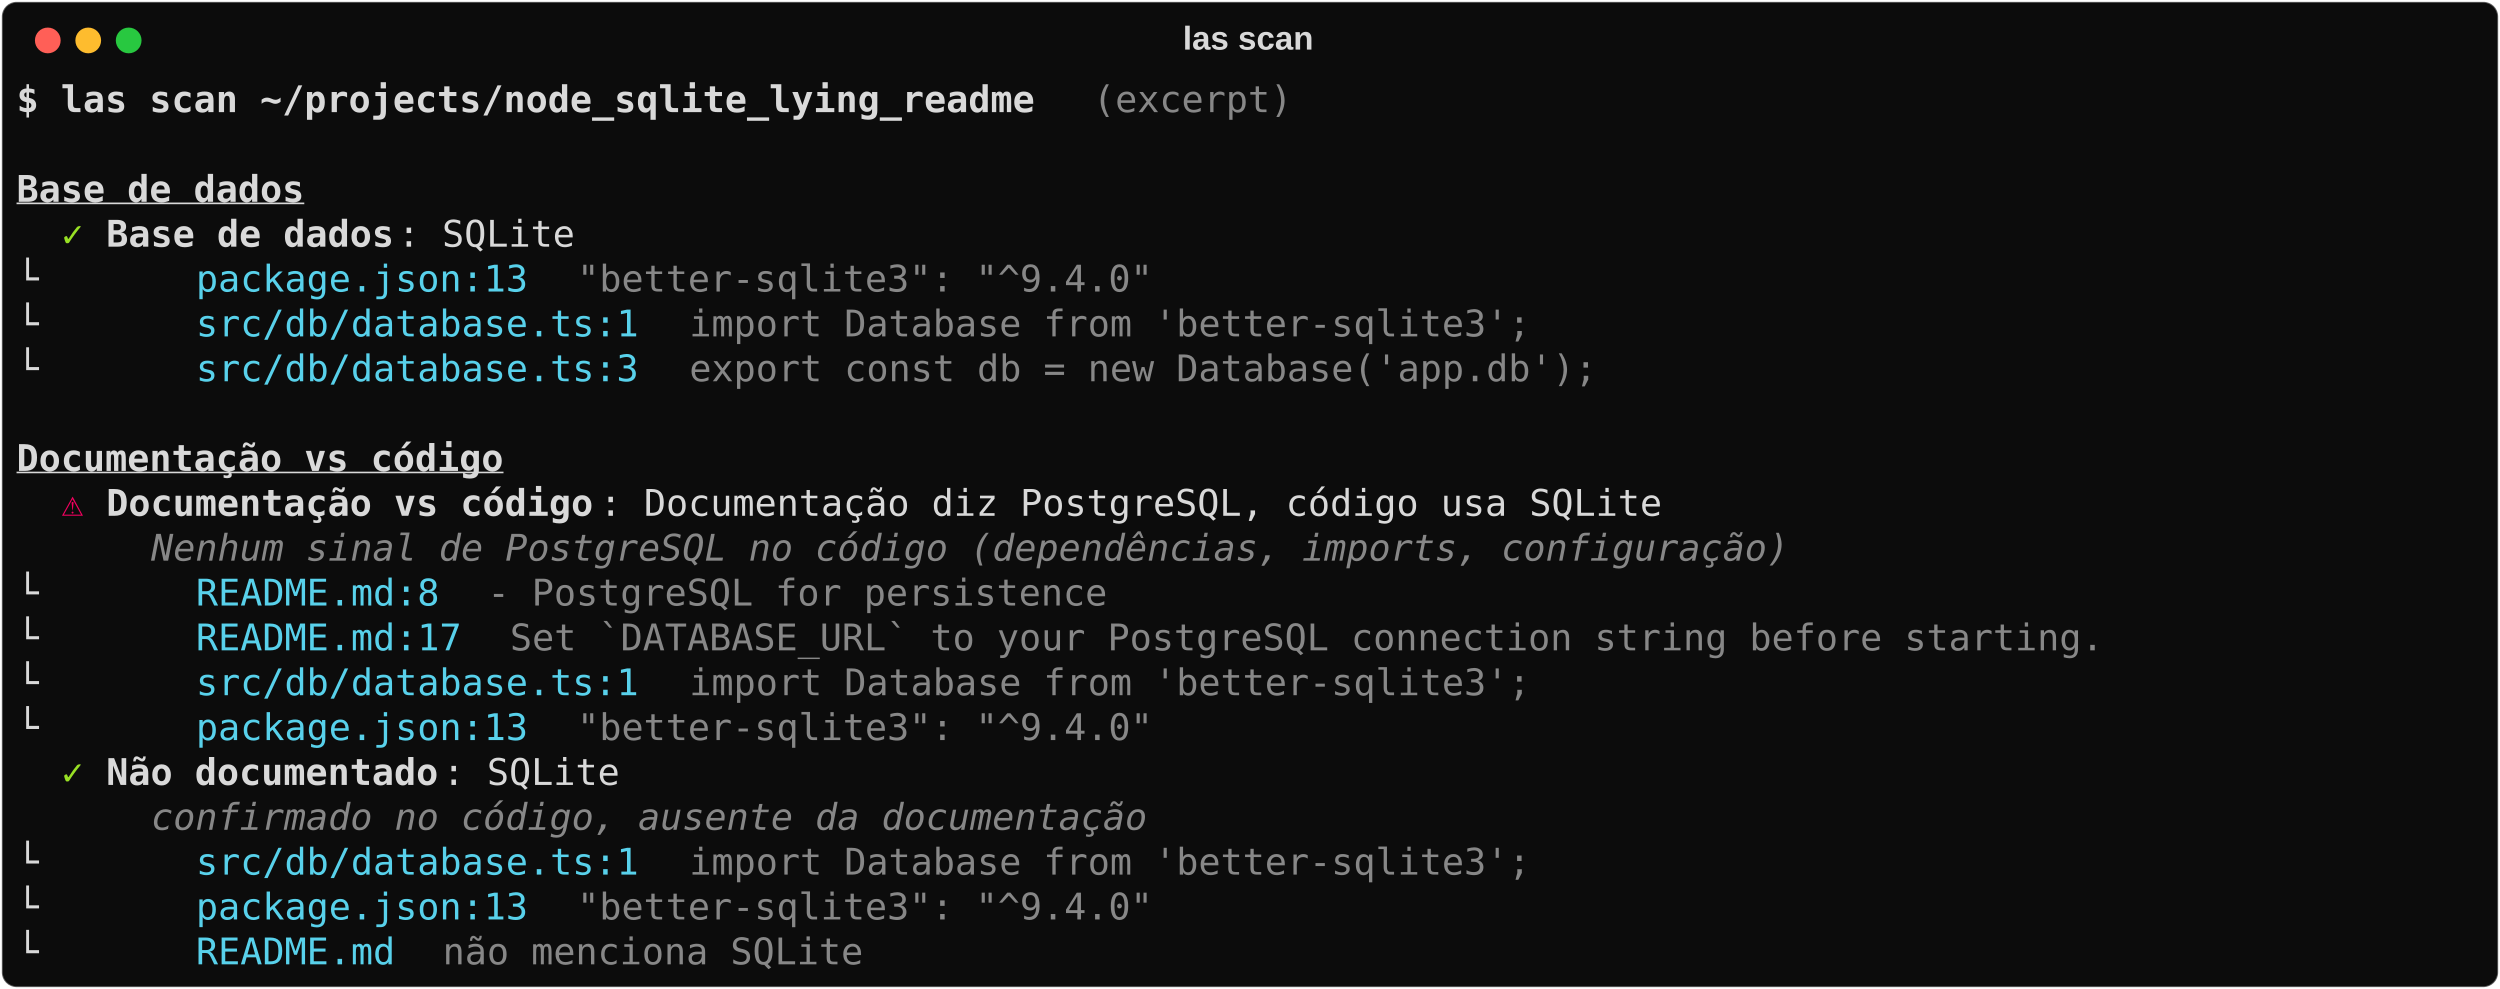
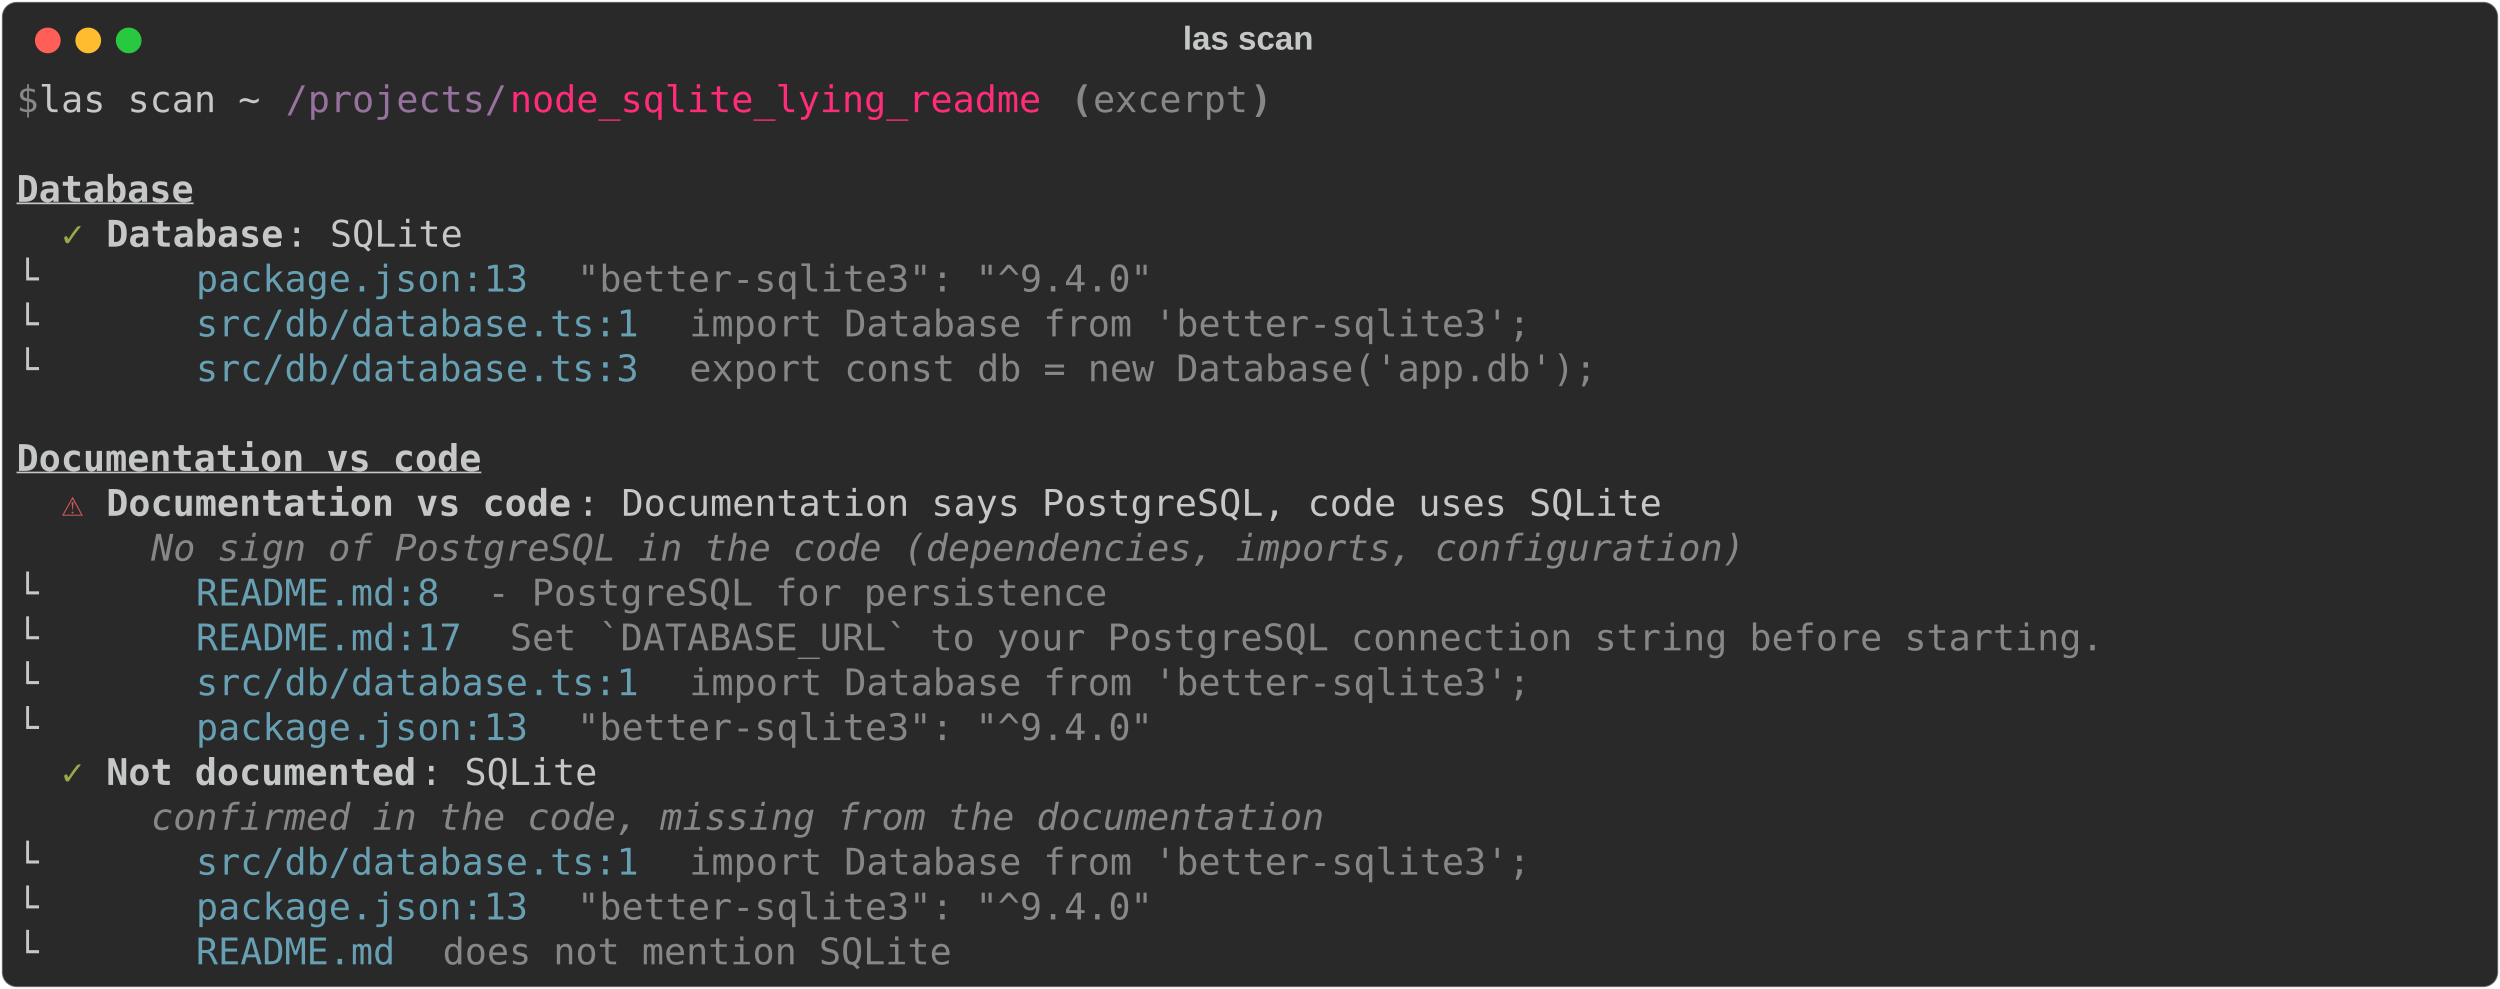
<svg xmlns="http://www.w3.org/2000/svg" class="rich-terminal" viewBox="0 0 1360 538.0">
  <style>

    @font-face {
        font-family: "Fira Code";
        src: local("FiraCode-Regular"),
                url("https://cdnjs.cloudflare.com/ajax/libs/firacode/6.2.0/woff2/FiraCode-Regular.woff2") format("woff2"),
                url("https://cdnjs.cloudflare.com/ajax/libs/firacode/6.2.0/woff/FiraCode-Regular.woff") format("woff");
        font-style: normal;
        font-weight: 400;
    }
    @font-face {
        font-family: "Fira Code";
        src: local("FiraCode-Bold"),
                url("https://cdnjs.cloudflare.com/ajax/libs/firacode/6.2.0/woff2/FiraCode-Bold.woff2") format("woff2"),
                url("https://cdnjs.cloudflare.com/ajax/libs/firacode/6.2.0/woff/FiraCode-Bold.woff") format("woff");
        font-style: bold;
        font-weight: 700;
    }

-     .terminal-2736483188-matrix {
+     .terminal-3956386607-matrix {
        font-family: Fira Code, monospace;
        font-size: 20px;
        line-height: 24.4px;
        font-variant-east-asian: full-width;
    }

-     .terminal-2736483188-title {
+     .terminal-3956386607-title {
        font-size: 18px;
        font-weight: bold;
        font-family: arial;
    }

-     .terminal-2736483188-r1 { fill: #d9d9d9;font-weight: bold }
- .terminal-2736483188-r2 { fill: #d9d9d9 }
- .terminal-2736483188-r3 { fill: #878787 }
- .terminal-2736483188-r4 { fill: #d9d9d9;font-weight: bold;text-decoration: underline; }
- .terminal-2736483188-r5 { fill: #98e024 }
- .terminal-2736483188-r6 { fill: #58d1eb }
- .terminal-2736483188-r7 { fill: #f4005f;font-weight: bold }
- .terminal-2736483188-r8 { fill: #878787;font-style: italic; }
+     .terminal-3956386607-r1 { fill: #868887 }
+ .terminal-3956386607-r2 { fill: #c5c8c6 }
+ .terminal-3956386607-r3 { fill: #98729f }
+ .terminal-3956386607-r4 { fill: #ff2c7a }
+ .terminal-3956386607-r5 { fill: #868887;font-weight: bold }
+ .terminal-3956386607-r6 { fill: #c5c8c6;font-weight: bold;text-decoration: underline; }
+ .terminal-3956386607-r7 { fill: #98a84b }
+ .terminal-3956386607-r8 { fill: #c5c8c6;font-weight: bold }
+ .terminal-3956386607-r9 { fill: #68a0b3 }
+ .terminal-3956386607-r10 { fill: #cc555a;font-weight: bold }
+ .terminal-3956386607-r11 { fill: #868887;font-style: italic; }
    </style>
  <defs>
-     <clipPath id="terminal-2736483188-clip-terminal">
+     <clipPath id="terminal-3956386607-clip-terminal">
      <rect x="0" y="0" width="1341.0" height="487.0" />
    </clipPath>
-     <clipPath id="terminal-2736483188-line-0">
+     <clipPath id="terminal-3956386607-line-0">
      <rect x="0" y="1.5" width="1342" height="24.65" />
    </clipPath>
-     <clipPath id="terminal-2736483188-line-1">
+     <clipPath id="terminal-3956386607-line-1">
      <rect x="0" y="25.9" width="1342" height="24.65" />
    </clipPath>
-     <clipPath id="terminal-2736483188-line-2">
+     <clipPath id="terminal-3956386607-line-2">
      <rect x="0" y="50.3" width="1342" height="24.65" />
    </clipPath>
-     <clipPath id="terminal-2736483188-line-3">
+     <clipPath id="terminal-3956386607-line-3">
      <rect x="0" y="74.7" width="1342" height="24.65" />
    </clipPath>
-     <clipPath id="terminal-2736483188-line-4">
+     <clipPath id="terminal-3956386607-line-4">
      <rect x="0" y="99.1" width="1342" height="24.65" />
    </clipPath>
-     <clipPath id="terminal-2736483188-line-5">
+     <clipPath id="terminal-3956386607-line-5">
      <rect x="0" y="123.5" width="1342" height="24.65" />
    </clipPath>
-     <clipPath id="terminal-2736483188-line-6">
+     <clipPath id="terminal-3956386607-line-6">
      <rect x="0" y="147.9" width="1342" height="24.65" />
    </clipPath>
-     <clipPath id="terminal-2736483188-line-7">
+     <clipPath id="terminal-3956386607-line-7">
      <rect x="0" y="172.3" width="1342" height="24.65" />
    </clipPath>
-     <clipPath id="terminal-2736483188-line-8">
+     <clipPath id="terminal-3956386607-line-8">
      <rect x="0" y="196.7" width="1342" height="24.65" />
    </clipPath>
-     <clipPath id="terminal-2736483188-line-9">
+     <clipPath id="terminal-3956386607-line-9">
      <rect x="0" y="221.1" width="1342" height="24.65" />
    </clipPath>
-     <clipPath id="terminal-2736483188-line-10">
+     <clipPath id="terminal-3956386607-line-10">
      <rect x="0" y="245.5" width="1342" height="24.65" />
    </clipPath>
-     <clipPath id="terminal-2736483188-line-11">
+     <clipPath id="terminal-3956386607-line-11">
      <rect x="0" y="269.9" width="1342" height="24.65" />
    </clipPath>
-     <clipPath id="terminal-2736483188-line-12">
+     <clipPath id="terminal-3956386607-line-12">
      <rect x="0" y="294.3" width="1342" height="24.65" />
    </clipPath>
-     <clipPath id="terminal-2736483188-line-13">
+     <clipPath id="terminal-3956386607-line-13">
      <rect x="0" y="318.7" width="1342" height="24.65" />
    </clipPath>
-     <clipPath id="terminal-2736483188-line-14">
+     <clipPath id="terminal-3956386607-line-14">
      <rect x="0" y="343.1" width="1342" height="24.65" />
    </clipPath>
-     <clipPath id="terminal-2736483188-line-15">
+     <clipPath id="terminal-3956386607-line-15">
      <rect x="0" y="367.5" width="1342" height="24.65" />
    </clipPath>
-     <clipPath id="terminal-2736483188-line-16">
+     <clipPath id="terminal-3956386607-line-16">
      <rect x="0" y="391.9" width="1342" height="24.65" />
    </clipPath>
-     <clipPath id="terminal-2736483188-line-17">
+     <clipPath id="terminal-3956386607-line-17">
      <rect x="0" y="416.3" width="1342" height="24.65" />
    </clipPath>
-     <clipPath id="terminal-2736483188-line-18">
+     <clipPath id="terminal-3956386607-line-18">
      <rect x="0" y="440.7" width="1342" height="24.65" />
    </clipPath>
  </defs>
-   <rect fill="#0c0c0c" stroke="rgba(255,255,255,0.35)" stroke-width="1" x="1" y="1" width="1358" height="536" rx="8" />
-   <text class="terminal-2736483188-title" fill="#d9d9d9" text-anchor="middle" x="679" y="27">las scan</text>
+   <rect fill="#292929" stroke="rgba(255,255,255,0.35)" stroke-width="1" x="1" y="1" width="1358" height="536" rx="8" />
+   <text class="terminal-3956386607-title" fill="#c5c8c6" text-anchor="middle" x="679" y="27">las scan</text>
  <g transform="translate(26,22)">
    <circle cx="0" cy="0" r="7" fill="#ff5f57" />
    <circle cx="22" cy="0" r="7" fill="#febc2e" />
    <circle cx="44" cy="0" r="7" fill="#28c840" />
  </g>
-   <g transform="translate(9, 41)" clip-path="url(#terminal-2736483188-clip-terminal)">
-     <g class="terminal-2736483188-matrix">
-       <text class="terminal-2736483188-r1" x="0" y="20" textLength="561.2" clip-path="url(#terminal-2736483188-line-0)">$ las scan ~/projects/node_sqlite_lying_readme</text>
-       <text class="terminal-2736483188-r3" x="585.6" y="20" textLength="109.8" clip-path="url(#terminal-2736483188-line-0)">(excerpt)</text>
-       <text class="terminal-2736483188-r2" x="1342" y="20" textLength="12.2" clip-path="url(#terminal-2736483188-line-0)">
- </text>
-       <text class="terminal-2736483188-r2" x="1342" y="44.4" textLength="12.2" clip-path="url(#terminal-2736483188-line-1)">
- </text>
-       <text class="terminal-2736483188-r4" x="0" y="68.8" textLength="158.6" clip-path="url(#terminal-2736483188-line-2)">Base de dados</text>
-       <text class="terminal-2736483188-r2" x="1342" y="68.8" textLength="12.2" clip-path="url(#terminal-2736483188-line-2)">
- </text>
-       <text class="terminal-2736483188-r5" x="24.4" y="93.2" textLength="12.2" clip-path="url(#terminal-2736483188-line-3)">✓</text>
-       <text class="terminal-2736483188-r1" x="48.8" y="93.2" textLength="158.6" clip-path="url(#terminal-2736483188-line-3)">Base de dados</text>
-       <text class="terminal-2736483188-r2" x="207.4" y="93.2" textLength="97.6" clip-path="url(#terminal-2736483188-line-3)">: SQLite</text>
-       <text class="terminal-2736483188-r2" x="1342" y="93.2" textLength="12.2" clip-path="url(#terminal-2736483188-line-3)">
- </text>
-       <text class="terminal-2736483188-r2" x="0" y="117.6" textLength="97.6" clip-path="url(#terminal-2736483188-line-4)">      └ </text>
-       <text class="terminal-2736483188-r6" x="97.6" y="117.6" textLength="183" clip-path="url(#terminal-2736483188-line-4)">package.json:13</text>
-       <text class="terminal-2736483188-r3" x="305" y="117.6" textLength="317.2" clip-path="url(#terminal-2736483188-line-4)">"better-sqlite3": "^9.4.0"</text>
-       <text class="terminal-2736483188-r2" x="1342" y="117.6" textLength="12.2" clip-path="url(#terminal-2736483188-line-4)">
- </text>
-       <text class="terminal-2736483188-r2" x="0" y="142" textLength="97.6" clip-path="url(#terminal-2736483188-line-5)">      └ </text>
-       <text class="terminal-2736483188-r6" x="97.6" y="142" textLength="244" clip-path="url(#terminal-2736483188-line-5)">src/db/database.ts:1</text>
-       <text class="terminal-2736483188-r3" x="366" y="142" textLength="463.6" clip-path="url(#terminal-2736483188-line-5)">import Database from 'better-sqlite3';</text>
-       <text class="terminal-2736483188-r2" x="1342" y="142" textLength="12.2" clip-path="url(#terminal-2736483188-line-5)">
- </text>
-       <text class="terminal-2736483188-r2" x="0" y="166.4" textLength="97.6" clip-path="url(#terminal-2736483188-line-6)">      └ </text>
-       <text class="terminal-2736483188-r6" x="97.6" y="166.4" textLength="244" clip-path="url(#terminal-2736483188-line-6)">src/db/database.ts:3</text>
-       <text class="terminal-2736483188-r3" x="366" y="166.4" textLength="500.2" clip-path="url(#terminal-2736483188-line-6)">export const db = new Database('app.db');</text>
-       <text class="terminal-2736483188-r2" x="1342" y="166.4" textLength="12.2" clip-path="url(#terminal-2736483188-line-6)">
- </text>
-       <text class="terminal-2736483188-r2" x="1342" y="190.8" textLength="12.2" clip-path="url(#terminal-2736483188-line-7)">
- </text>
-       <text class="terminal-2736483188-r4" x="0" y="215.2" textLength="268.4" clip-path="url(#terminal-2736483188-line-8)">Documentação vs código</text>
-       <text class="terminal-2736483188-r2" x="1342" y="215.2" textLength="12.2" clip-path="url(#terminal-2736483188-line-8)">
- </text>
-       <text class="terminal-2736483188-r7" x="24.4" y="239.6" textLength="12.2" clip-path="url(#terminal-2736483188-line-9)">⚠</text>
-       <text class="terminal-2736483188-r1" x="48.8" y="239.6" textLength="268.4" clip-path="url(#terminal-2736483188-line-9)">Documentação vs código</text>
-       <text class="terminal-2736483188-r2" x="317.2" y="239.6" textLength="585.6" clip-path="url(#terminal-2736483188-line-9)">: Documentação diz PostgreSQL, código usa SQLite</text>
-       <text class="terminal-2736483188-r2" x="1342" y="239.6" textLength="12.2" clip-path="url(#terminal-2736483188-line-9)">
- </text>
-       <text class="terminal-2736483188-r8" x="73.2" y="264" textLength="902.8" clip-path="url(#terminal-2736483188-line-10)">Nenhum sinal de PostgreSQL no código (dependências, imports, configuração)</text>
-       <text class="terminal-2736483188-r2" x="1342" y="264" textLength="12.2" clip-path="url(#terminal-2736483188-line-10)">
- </text>
-       <text class="terminal-2736483188-r2" x="0" y="288.4" textLength="97.6" clip-path="url(#terminal-2736483188-line-11)">      └ </text>
-       <text class="terminal-2736483188-r6" x="97.6" y="288.4" textLength="134.2" clip-path="url(#terminal-2736483188-line-11)">README.md:8</text>
-       <text class="terminal-2736483188-r3" x="256.2" y="288.4" textLength="341.6" clip-path="url(#terminal-2736483188-line-11)">- PostgreSQL for persistence</text>
-       <text class="terminal-2736483188-r2" x="1342" y="288.4" textLength="12.2" clip-path="url(#terminal-2736483188-line-11)">
- </text>
-       <text class="terminal-2736483188-r2" x="0" y="312.8" textLength="97.6" clip-path="url(#terminal-2736483188-line-12)">      └ </text>
-       <text class="terminal-2736483188-r6" x="97.6" y="312.8" textLength="146.4" clip-path="url(#terminal-2736483188-line-12)">README.md:17</text>
-       <text class="terminal-2736483188-r3" x="268.4" y="312.8" textLength="878.4" clip-path="url(#terminal-2736483188-line-12)">Set `DATABASE_URL` to your PostgreSQL connection string before starting.</text>
-       <text class="terminal-2736483188-r2" x="1342" y="312.8" textLength="12.2" clip-path="url(#terminal-2736483188-line-12)">
- </text>
-       <text class="terminal-2736483188-r2" x="0" y="337.2" textLength="97.6" clip-path="url(#terminal-2736483188-line-13)">      └ </text>
-       <text class="terminal-2736483188-r6" x="97.6" y="337.2" textLength="244" clip-path="url(#terminal-2736483188-line-13)">src/db/database.ts:1</text>
-       <text class="terminal-2736483188-r3" x="366" y="337.2" textLength="463.6" clip-path="url(#terminal-2736483188-line-13)">import Database from 'better-sqlite3';</text>
-       <text class="terminal-2736483188-r2" x="1342" y="337.2" textLength="12.2" clip-path="url(#terminal-2736483188-line-13)">
- </text>
-       <text class="terminal-2736483188-r2" x="0" y="361.6" textLength="97.6" clip-path="url(#terminal-2736483188-line-14)">      └ </text>
-       <text class="terminal-2736483188-r6" x="97.6" y="361.6" textLength="183" clip-path="url(#terminal-2736483188-line-14)">package.json:13</text>
-       <text class="terminal-2736483188-r3" x="305" y="361.6" textLength="317.2" clip-path="url(#terminal-2736483188-line-14)">"better-sqlite3": "^9.4.0"</text>
-       <text class="terminal-2736483188-r2" x="1342" y="361.6" textLength="12.2" clip-path="url(#terminal-2736483188-line-14)">
- </text>
-       <text class="terminal-2736483188-r5" x="24.4" y="386" textLength="12.2" clip-path="url(#terminal-2736483188-line-15)">✓</text>
-       <text class="terminal-2736483188-r1" x="48.8" y="386" textLength="183" clip-path="url(#terminal-2736483188-line-15)">Não documentado</text>
-       <text class="terminal-2736483188-r2" x="231.8" y="386" textLength="97.6" clip-path="url(#terminal-2736483188-line-15)">: SQLite</text>
-       <text class="terminal-2736483188-r2" x="1342" y="386" textLength="12.2" clip-path="url(#terminal-2736483188-line-15)">
- </text>
-       <text class="terminal-2736483188-r8" x="73.2" y="410.4" textLength="549" clip-path="url(#terminal-2736483188-line-16)">confirmado no código, ausente da documentação</text>
-       <text class="terminal-2736483188-r2" x="1342" y="410.4" textLength="12.2" clip-path="url(#terminal-2736483188-line-16)">
- </text>
-       <text class="terminal-2736483188-r2" x="0" y="434.8" textLength="97.6" clip-path="url(#terminal-2736483188-line-17)">      └ </text>
-       <text class="terminal-2736483188-r6" x="97.6" y="434.8" textLength="244" clip-path="url(#terminal-2736483188-line-17)">src/db/database.ts:1</text>
-       <text class="terminal-2736483188-r3" x="366" y="434.8" textLength="463.6" clip-path="url(#terminal-2736483188-line-17)">import Database from 'better-sqlite3';</text>
-       <text class="terminal-2736483188-r2" x="1342" y="434.8" textLength="12.2" clip-path="url(#terminal-2736483188-line-17)">
- </text>
-       <text class="terminal-2736483188-r2" x="0" y="459.2" textLength="97.6" clip-path="url(#terminal-2736483188-line-18)">      └ </text>
-       <text class="terminal-2736483188-r6" x="97.6" y="459.2" textLength="183" clip-path="url(#terminal-2736483188-line-18)">package.json:13</text>
-       <text class="terminal-2736483188-r3" x="305" y="459.2" textLength="317.2" clip-path="url(#terminal-2736483188-line-18)">"better-sqlite3": "^9.4.0"</text>
-       <text class="terminal-2736483188-r2" x="1342" y="459.2" textLength="12.2" clip-path="url(#terminal-2736483188-line-18)">
- </text>
-       <text class="terminal-2736483188-r2" x="0" y="483.6" textLength="97.6" clip-path="url(#terminal-2736483188-line-19)">      └ </text>
-       <text class="terminal-2736483188-r6" x="97.6" y="483.6" textLength="109.8" clip-path="url(#terminal-2736483188-line-19)">README.md</text>
-       <text class="terminal-2736483188-r3" x="231.8" y="483.6" textLength="231.8" clip-path="url(#terminal-2736483188-line-19)">não menciona SQLite</text>
-       <text class="terminal-2736483188-r2" x="1342" y="483.6" textLength="12.2" clip-path="url(#terminal-2736483188-line-19)">
+   <g transform="translate(9, 41)" clip-path="url(#terminal-3956386607-clip-terminal)">
+     <g class="terminal-3956386607-matrix">
+       <text class="terminal-3956386607-r1" x="0" y="20" textLength="12.2" clip-path="url(#terminal-3956386607-line-0)">$</text>
+       <text class="terminal-3956386607-r2" x="12.2" y="20" textLength="134.2" clip-path="url(#terminal-3956386607-line-0)"> las scan ~</text>
+       <text class="terminal-3956386607-r3" x="146.4" y="20" textLength="122" clip-path="url(#terminal-3956386607-line-0)">/projects/</text>
+       <text class="terminal-3956386607-r4" x="268.4" y="20" textLength="292.8" clip-path="url(#terminal-3956386607-line-0)">node_sqlite_lying_readme</text>
+       <text class="terminal-3956386607-r5" x="573.4" y="20" textLength="12.2" clip-path="url(#terminal-3956386607-line-0)">(</text>
+       <text class="terminal-3956386607-r1" x="585.6" y="20" textLength="85.4" clip-path="url(#terminal-3956386607-line-0)">excerpt</text>
+       <text class="terminal-3956386607-r5" x="671" y="20" textLength="12.2" clip-path="url(#terminal-3956386607-line-0)">)</text>
+       <text class="terminal-3956386607-r2" x="1342" y="20" textLength="12.2" clip-path="url(#terminal-3956386607-line-0)">
+ </text>
+       <text class="terminal-3956386607-r2" x="1342" y="44.4" textLength="12.2" clip-path="url(#terminal-3956386607-line-1)">
+ </text>
+       <text class="terminal-3956386607-r6" x="0" y="68.8" textLength="97.6" clip-path="url(#terminal-3956386607-line-2)">Database</text>
+       <text class="terminal-3956386607-r2" x="1342" y="68.8" textLength="12.2" clip-path="url(#terminal-3956386607-line-2)">
+ </text>
+       <text class="terminal-3956386607-r7" x="24.4" y="93.2" textLength="12.2" clip-path="url(#terminal-3956386607-line-3)">✓</text>
+       <text class="terminal-3956386607-r8" x="48.8" y="93.2" textLength="97.6" clip-path="url(#terminal-3956386607-line-3)">Database</text>
+       <text class="terminal-3956386607-r2" x="146.4" y="93.2" textLength="97.6" clip-path="url(#terminal-3956386607-line-3)">: SQLite</text>
+       <text class="terminal-3956386607-r2" x="1342" y="93.2" textLength="12.2" clip-path="url(#terminal-3956386607-line-3)">
+ </text>
+       <text class="terminal-3956386607-r2" x="0" y="117.6" textLength="97.6" clip-path="url(#terminal-3956386607-line-4)">      └ </text>
+       <text class="terminal-3956386607-r9" x="97.6" y="117.6" textLength="183" clip-path="url(#terminal-3956386607-line-4)">package.json:13</text>
+       <text class="terminal-3956386607-r1" x="305" y="117.6" textLength="317.2" clip-path="url(#terminal-3956386607-line-4)">"better-sqlite3": "^9.4.0"</text>
+       <text class="terminal-3956386607-r2" x="1342" y="117.6" textLength="12.2" clip-path="url(#terminal-3956386607-line-4)">
+ </text>
+       <text class="terminal-3956386607-r2" x="0" y="142" textLength="97.6" clip-path="url(#terminal-3956386607-line-5)">      └ </text>
+       <text class="terminal-3956386607-r9" x="97.6" y="142" textLength="244" clip-path="url(#terminal-3956386607-line-5)">src/db/database.ts:1</text>
+       <text class="terminal-3956386607-r1" x="366" y="142" textLength="463.6" clip-path="url(#terminal-3956386607-line-5)">import Database from 'better-sqlite3';</text>
+       <text class="terminal-3956386607-r2" x="1342" y="142" textLength="12.2" clip-path="url(#terminal-3956386607-line-5)">
+ </text>
+       <text class="terminal-3956386607-r2" x="0" y="166.4" textLength="97.6" clip-path="url(#terminal-3956386607-line-6)">      └ </text>
+       <text class="terminal-3956386607-r9" x="97.6" y="166.4" textLength="244" clip-path="url(#terminal-3956386607-line-6)">src/db/database.ts:3</text>
+       <text class="terminal-3956386607-r1" x="366" y="166.4" textLength="500.2" clip-path="url(#terminal-3956386607-line-6)">export const db = new Database('app.db');</text>
+       <text class="terminal-3956386607-r2" x="1342" y="166.4" textLength="12.2" clip-path="url(#terminal-3956386607-line-6)">
+ </text>
+       <text class="terminal-3956386607-r2" x="1342" y="190.8" textLength="12.2" clip-path="url(#terminal-3956386607-line-7)">
+ </text>
+       <text class="terminal-3956386607-r6" x="0" y="215.2" textLength="256.2" clip-path="url(#terminal-3956386607-line-8)">Documentation vs code</text>
+       <text class="terminal-3956386607-r2" x="1342" y="215.2" textLength="12.2" clip-path="url(#terminal-3956386607-line-8)">
+ </text>
+       <text class="terminal-3956386607-r10" x="24.4" y="239.6" textLength="12.2" clip-path="url(#terminal-3956386607-line-9)">⚠</text>
+       <text class="terminal-3956386607-r8" x="48.8" y="239.6" textLength="256.2" clip-path="url(#terminal-3956386607-line-9)">Documentation vs code</text>
+       <text class="terminal-3956386607-r2" x="305" y="239.6" textLength="597.8" clip-path="url(#terminal-3956386607-line-9)">: Documentation says PostgreSQL, code uses SQLite</text>
+       <text class="terminal-3956386607-r2" x="1342" y="239.6" textLength="12.2" clip-path="url(#terminal-3956386607-line-9)">
+ </text>
+       <text class="terminal-3956386607-r11" x="73.2" y="264" textLength="878.4" clip-path="url(#terminal-3956386607-line-10)">No sign of PostgreSQL in the code (dependencies, imports, configuration)</text>
+       <text class="terminal-3956386607-r2" x="1342" y="264" textLength="12.2" clip-path="url(#terminal-3956386607-line-10)">
+ </text>
+       <text class="terminal-3956386607-r2" x="0" y="288.4" textLength="97.6" clip-path="url(#terminal-3956386607-line-11)">      └ </text>
+       <text class="terminal-3956386607-r9" x="97.6" y="288.4" textLength="134.2" clip-path="url(#terminal-3956386607-line-11)">README.md:8</text>
+       <text class="terminal-3956386607-r1" x="256.2" y="288.4" textLength="341.6" clip-path="url(#terminal-3956386607-line-11)">- PostgreSQL for persistence</text>
+       <text class="terminal-3956386607-r2" x="1342" y="288.4" textLength="12.2" clip-path="url(#terminal-3956386607-line-11)">
+ </text>
+       <text class="terminal-3956386607-r2" x="0" y="312.8" textLength="97.6" clip-path="url(#terminal-3956386607-line-12)">      └ </text>
+       <text class="terminal-3956386607-r9" x="97.6" y="312.8" textLength="146.4" clip-path="url(#terminal-3956386607-line-12)">README.md:17</text>
+       <text class="terminal-3956386607-r1" x="268.4" y="312.8" textLength="878.4" clip-path="url(#terminal-3956386607-line-12)">Set `DATABASE_URL` to your PostgreSQL connection string before starting.</text>
+       <text class="terminal-3956386607-r2" x="1342" y="312.8" textLength="12.2" clip-path="url(#terminal-3956386607-line-12)">
+ </text>
+       <text class="terminal-3956386607-r2" x="0" y="337.2" textLength="97.6" clip-path="url(#terminal-3956386607-line-13)">      └ </text>
+       <text class="terminal-3956386607-r9" x="97.6" y="337.2" textLength="244" clip-path="url(#terminal-3956386607-line-13)">src/db/database.ts:1</text>
+       <text class="terminal-3956386607-r1" x="366" y="337.2" textLength="463.6" clip-path="url(#terminal-3956386607-line-13)">import Database from 'better-sqlite3';</text>
+       <text class="terminal-3956386607-r2" x="1342" y="337.2" textLength="12.2" clip-path="url(#terminal-3956386607-line-13)">
+ </text>
+       <text class="terminal-3956386607-r2" x="0" y="361.6" textLength="97.6" clip-path="url(#terminal-3956386607-line-14)">      └ </text>
+       <text class="terminal-3956386607-r9" x="97.6" y="361.6" textLength="183" clip-path="url(#terminal-3956386607-line-14)">package.json:13</text>
+       <text class="terminal-3956386607-r1" x="305" y="361.6" textLength="317.2" clip-path="url(#terminal-3956386607-line-14)">"better-sqlite3": "^9.4.0"</text>
+       <text class="terminal-3956386607-r2" x="1342" y="361.6" textLength="12.2" clip-path="url(#terminal-3956386607-line-14)">
+ </text>
+       <text class="terminal-3956386607-r7" x="24.4" y="386" textLength="12.2" clip-path="url(#terminal-3956386607-line-15)">✓</text>
+       <text class="terminal-3956386607-r8" x="48.8" y="386" textLength="170.8" clip-path="url(#terminal-3956386607-line-15)">Not documented</text>
+       <text class="terminal-3956386607-r2" x="219.6" y="386" textLength="97.6" clip-path="url(#terminal-3956386607-line-15)">: SQLite</text>
+       <text class="terminal-3956386607-r2" x="1342" y="386" textLength="12.2" clip-path="url(#terminal-3956386607-line-15)">
+ </text>
+       <text class="terminal-3956386607-r11" x="73.2" y="410.4" textLength="646.6" clip-path="url(#terminal-3956386607-line-16)">confirmed in the code, missing from the documentation</text>
+       <text class="terminal-3956386607-r2" x="1342" y="410.4" textLength="12.2" clip-path="url(#terminal-3956386607-line-16)">
+ </text>
+       <text class="terminal-3956386607-r2" x="0" y="434.8" textLength="97.6" clip-path="url(#terminal-3956386607-line-17)">      └ </text>
+       <text class="terminal-3956386607-r9" x="97.6" y="434.8" textLength="244" clip-path="url(#terminal-3956386607-line-17)">src/db/database.ts:1</text>
+       <text class="terminal-3956386607-r1" x="366" y="434.8" textLength="463.6" clip-path="url(#terminal-3956386607-line-17)">import Database from 'better-sqlite3';</text>
+       <text class="terminal-3956386607-r2" x="1342" y="434.8" textLength="12.2" clip-path="url(#terminal-3956386607-line-17)">
+ </text>
+       <text class="terminal-3956386607-r2" x="0" y="459.2" textLength="97.6" clip-path="url(#terminal-3956386607-line-18)">      └ </text>
+       <text class="terminal-3956386607-r9" x="97.6" y="459.2" textLength="183" clip-path="url(#terminal-3956386607-line-18)">package.json:13</text>
+       <text class="terminal-3956386607-r1" x="305" y="459.2" textLength="317.2" clip-path="url(#terminal-3956386607-line-18)">"better-sqlite3": "^9.4.0"</text>
+       <text class="terminal-3956386607-r2" x="1342" y="459.2" textLength="12.2" clip-path="url(#terminal-3956386607-line-18)">
+ </text>
+       <text class="terminal-3956386607-r2" x="0" y="483.6" textLength="97.6" clip-path="url(#terminal-3956386607-line-19)">      └ </text>
+       <text class="terminal-3956386607-r9" x="97.6" y="483.6" textLength="109.8" clip-path="url(#terminal-3956386607-line-19)">README.md</text>
+       <text class="terminal-3956386607-r1" x="231.8" y="483.6" textLength="280.6" clip-path="url(#terminal-3956386607-line-19)">does not mention SQLite</text>
+       <text class="terminal-3956386607-r2" x="1342" y="483.6" textLength="12.2" clip-path="url(#terminal-3956386607-line-19)">
</text>
    </g>
  </g>
</svg>
